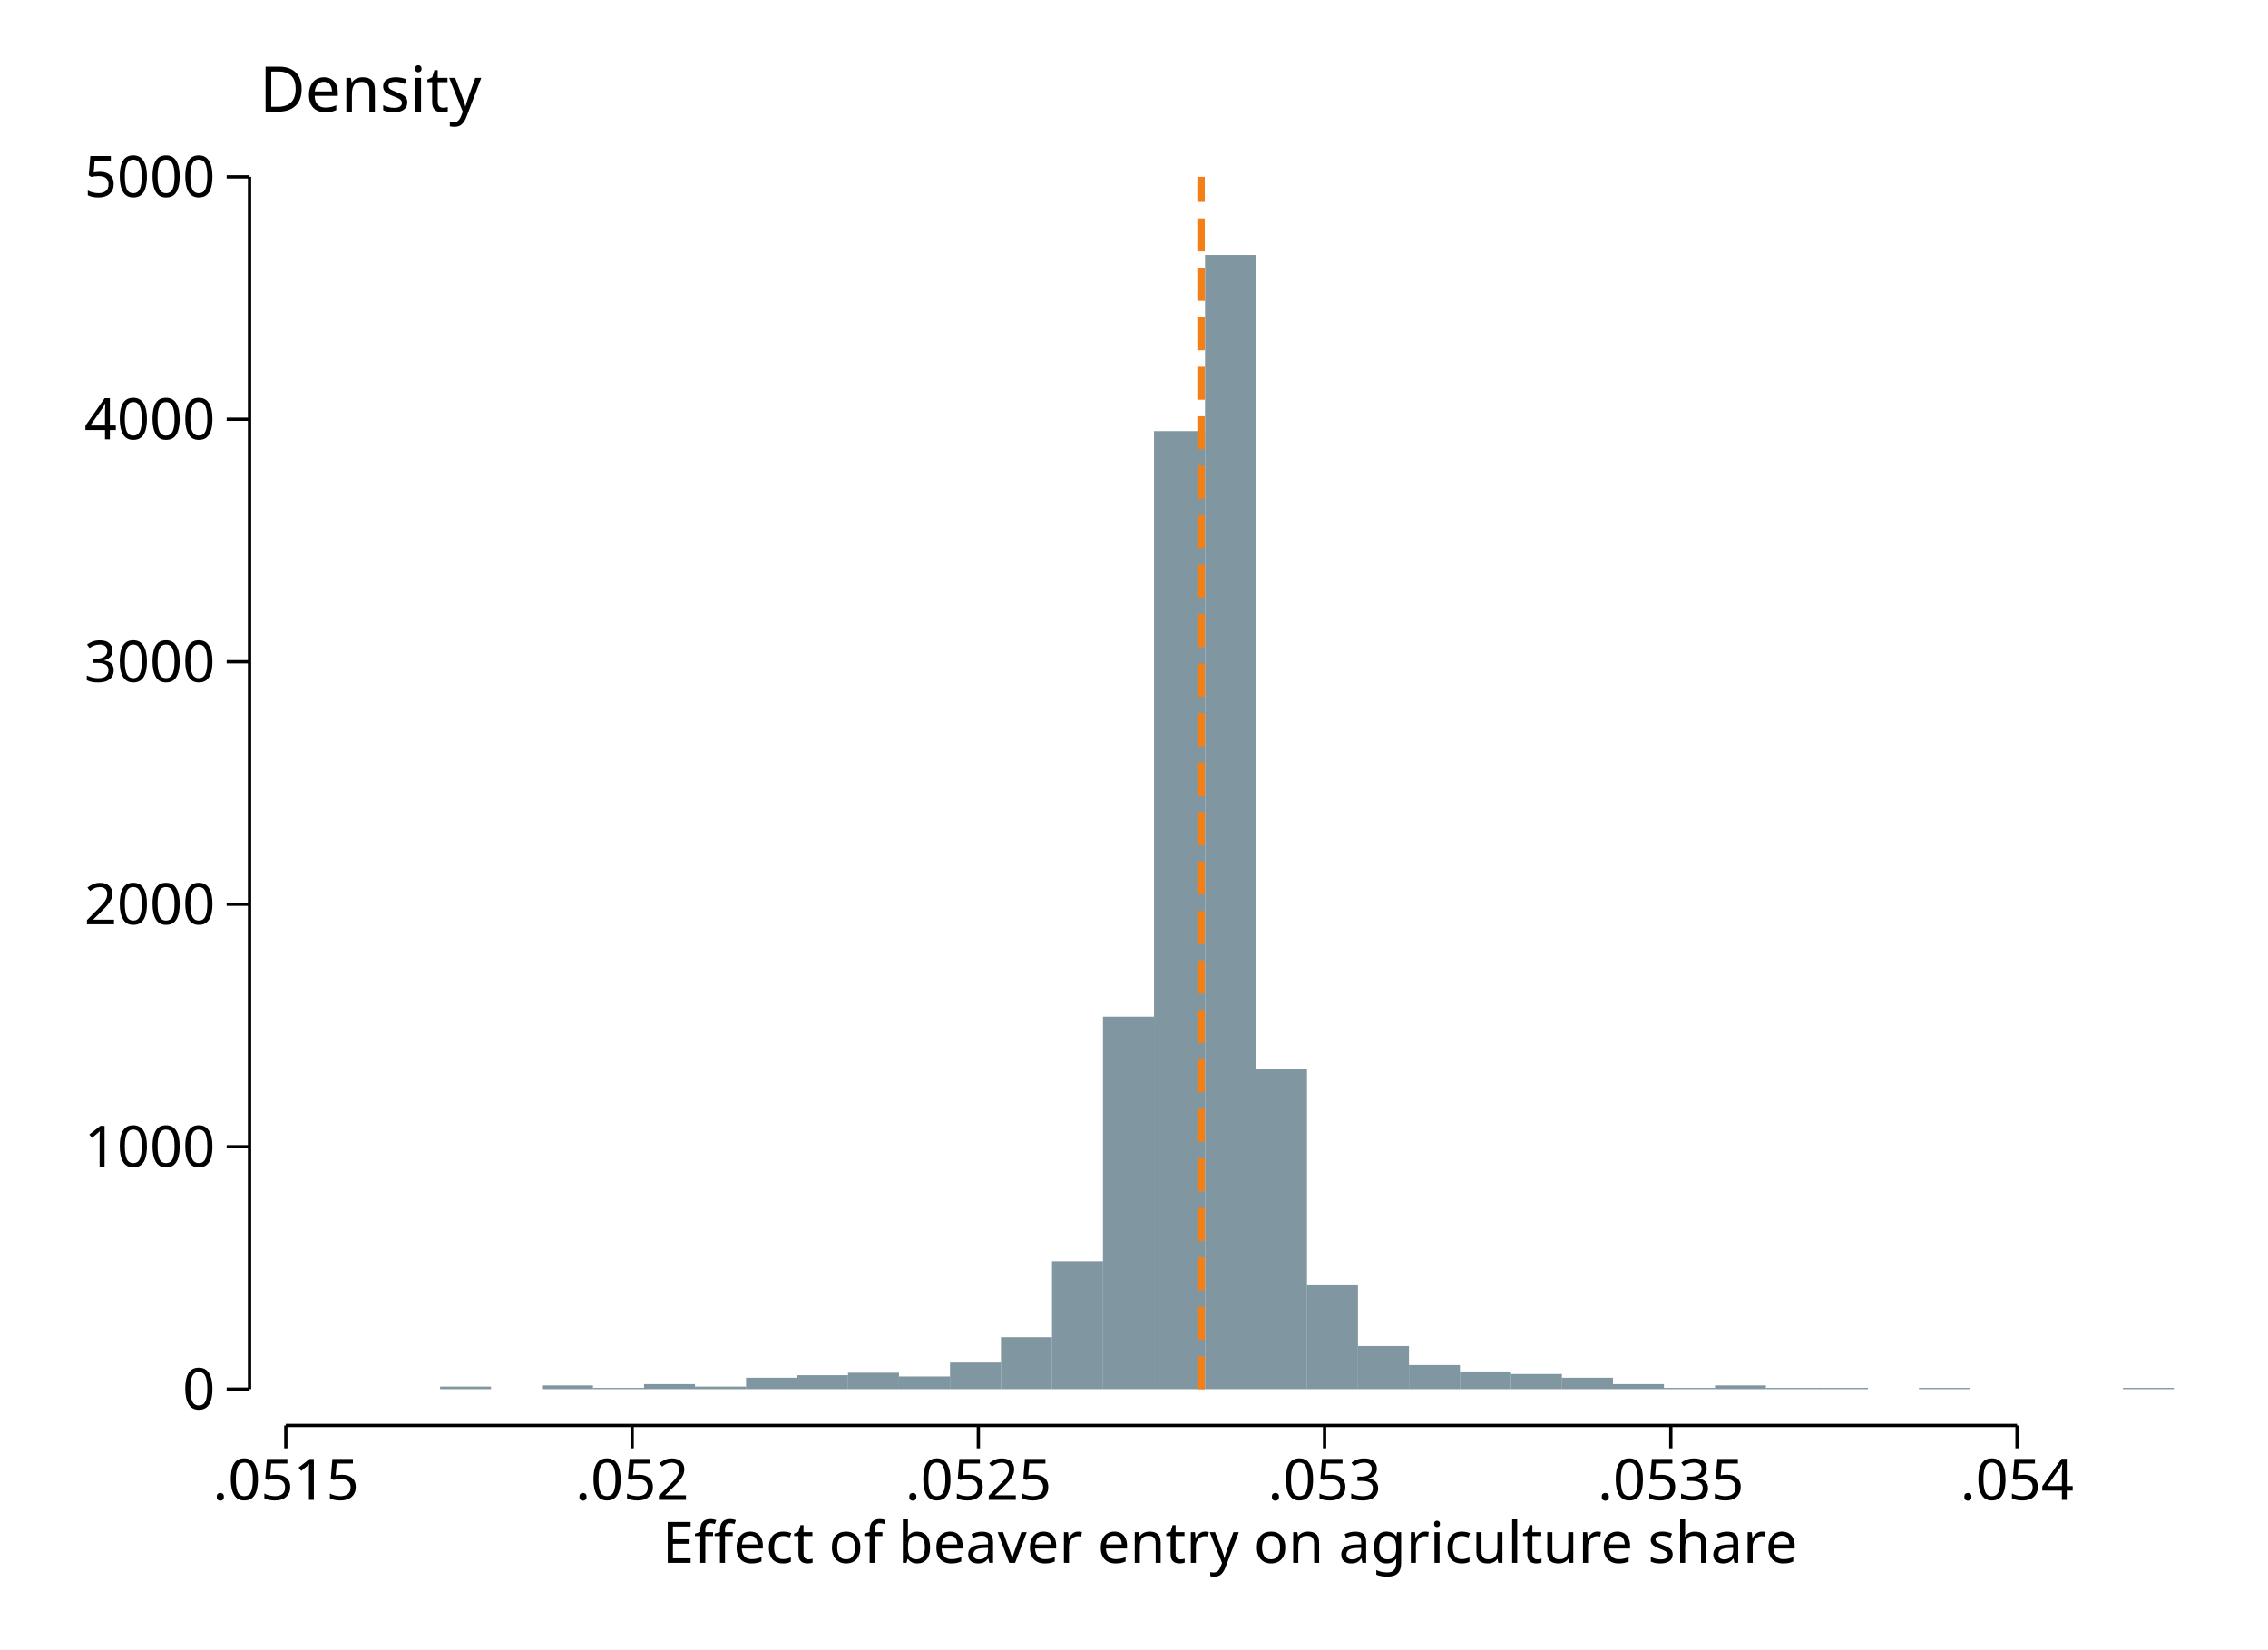
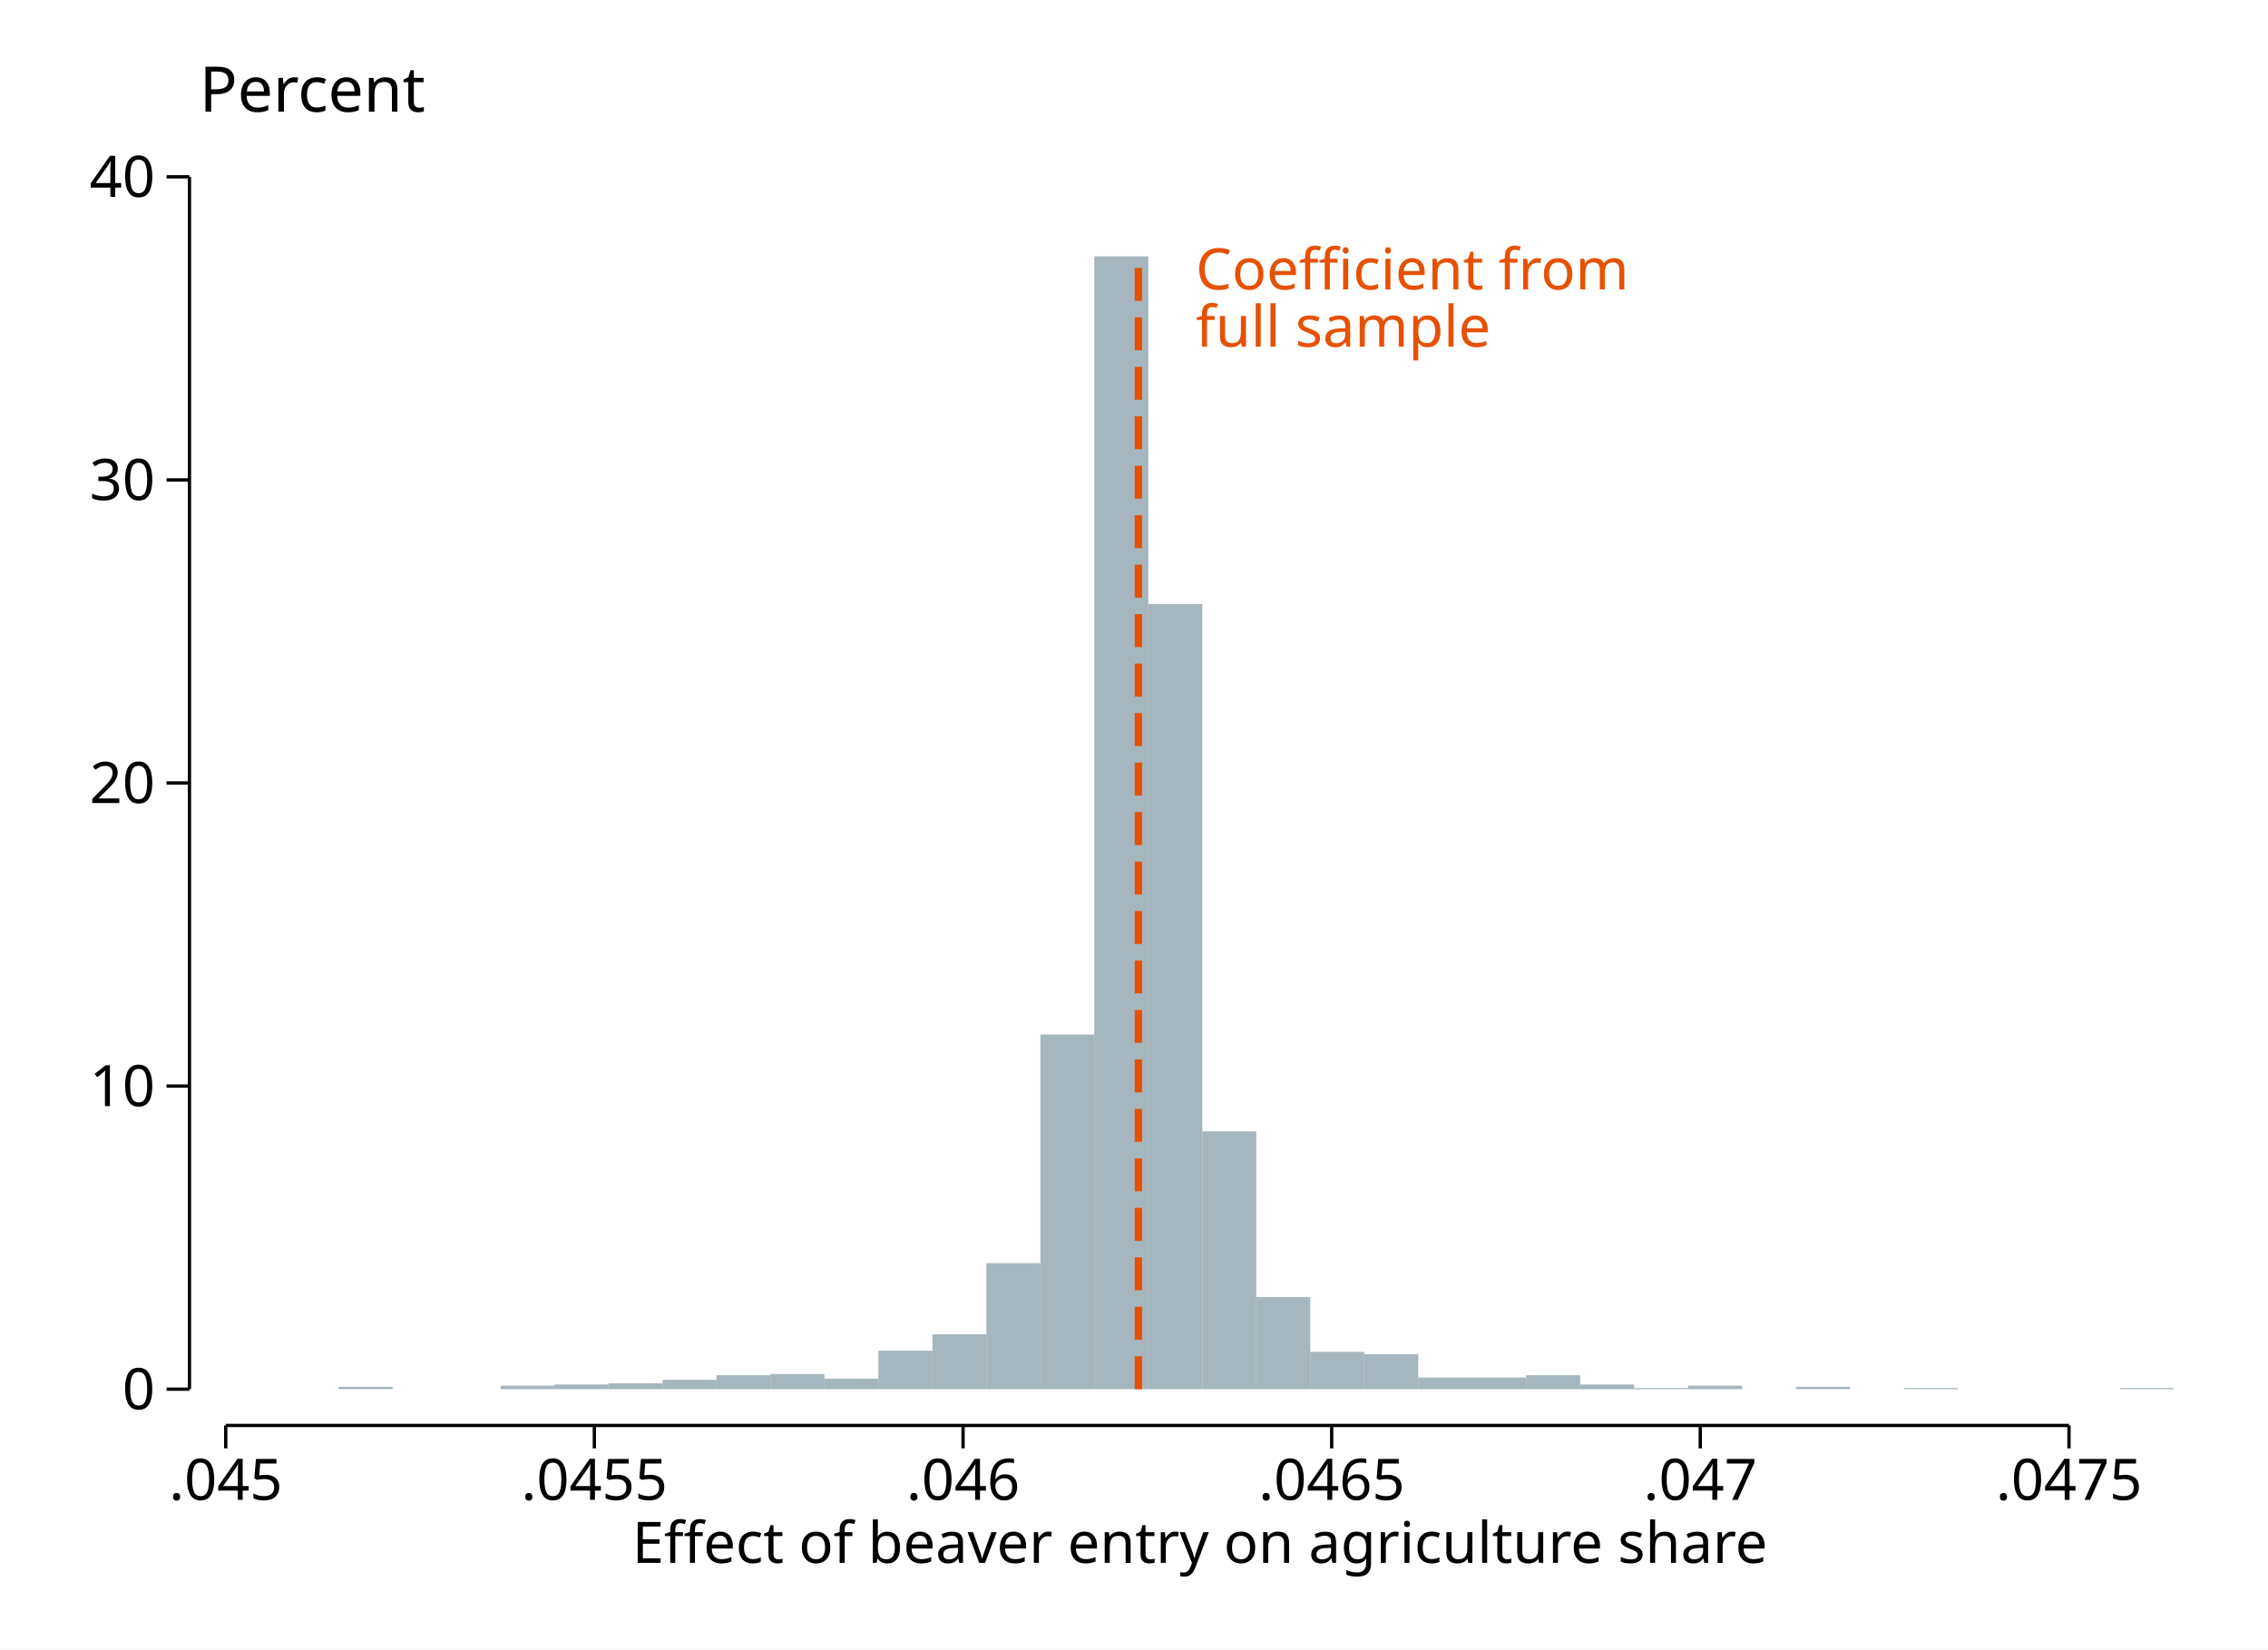
<svg xmlns="http://www.w3.org/2000/svg" version="1.1" width="5.50in" height="4.00in" viewBox="0 0 3960 2880">
  <rect x="0" y="0" width="3960" height="2880" style="fill:#FFFFFF;stroke:none" />
  <rect x="0.00" y="0.00" width="3959.88" height="2880.00" style="fill:#FFFFFF" />
  <rect x="2.88" y="2.88" width="3954.12" height="2874.24" style="fill:none;stroke:#FFFFFF;stroke-width:5.76" />
-   <rect x="435.72" y="245.40" width="3423.30" height="2243.78" style="fill:#FFFFFF" />
-   <rect x="438.60" y="248.28" width="3417.54" height="2238.02" style="fill:none;stroke:#FFFFFF;stroke-width:5.76" />
-   <rect x="768.36" y="2421.37" width="88.98" height="4.46" style="fill:#607D8B;fill-opacity:0.80" />
-   <rect x="768.36" y="2421.37" width="88.98" height="4.46" style="fill:none;stroke:#000000;stroke-opacity:0.00;stroke-width:0.00" />
-   <rect x="946.44" y="2419.26" width="88.98" height="6.56" style="fill:#607D8B;fill-opacity:0.80" />
-   <rect x="946.44" y="2419.26" width="88.98" height="6.56" style="fill:none;stroke:#000000;stroke-opacity:0.00;stroke-width:0.00" />
-   <rect x="1035.42" y="2423.60" width="89.10" height="2.23" style="fill:#607D8B;fill-opacity:0.80" />
-   <rect x="1035.42" y="2423.60" width="89.10" height="2.23" style="fill:none;stroke:#000000;stroke-opacity:0.00;stroke-width:0.00" />
-   <rect x="1124.52" y="2417.04" width="88.98" height="8.79" style="fill:#607D8B;fill-opacity:0.80" />
-   <rect x="1124.52" y="2417.04" width="88.98" height="8.79" style="fill:none;stroke:#000000;stroke-opacity:0.00;stroke-width:0.00" />
-   <rect x="1213.49" y="2421.37" width="89.10" height="4.46" style="fill:#607D8B;fill-opacity:0.80" />
-   <rect x="1213.49" y="2421.37" width="89.10" height="4.46" style="fill:none;stroke:#000000;stroke-opacity:0.00;stroke-width:0.00" />
-   <rect x="1302.59" y="2405.90" width="88.98" height="19.92" style="fill:#607D8B;fill-opacity:0.80" />
-   <rect x="1302.59" y="2405.90" width="88.98" height="19.92" style="fill:none;stroke:#000000;stroke-opacity:0.00;stroke-width:0.00" />
-   <rect x="1391.57" y="2401.44" width="89.10" height="24.38" style="fill:#607D8B;fill-opacity:0.80" />
-   <rect x="1391.57" y="2401.44" width="89.10" height="24.38" style="fill:none;stroke:#000000;stroke-opacity:0.00;stroke-width:0.00" />
-   <rect x="1480.67" y="2397.11" width="88.98" height="28.71" style="fill:#607D8B;fill-opacity:0.80" />
-   <rect x="1480.67" y="2397.11" width="88.98" height="28.71" style="fill:none;stroke:#000000;stroke-opacity:0.00;stroke-width:0.00" />
-   <rect x="1569.64" y="2403.67" width="89.10" height="22.15" style="fill:#607D8B;fill-opacity:0.80" />
-   <rect x="1569.64" y="2403.67" width="89.10" height="22.15" style="fill:none;stroke:#000000;stroke-opacity:0.00;stroke-width:0.00" />
-   <rect x="1658.74" y="2379.42" width="88.98" height="46.41" style="fill:#607D8B;fill-opacity:0.80" />
-   <rect x="1658.74" y="2379.42" width="88.98" height="46.41" style="fill:none;stroke:#000000;stroke-opacity:0.00;stroke-width:0.00" />
-   <rect x="1747.72" y="2335.11" width="89.10" height="90.71" style="fill:#607D8B;fill-opacity:0.80" />
-   <rect x="1747.72" y="2335.11" width="89.10" height="90.71" style="fill:none;stroke:#000000;stroke-opacity:0.00;stroke-width:0.00" />
-   <rect x="1836.82" y="2202.32" width="88.98" height="223.50" style="fill:#607D8B;fill-opacity:0.80" />
-   <rect x="1836.82" y="2202.32" width="88.98" height="223.50" style="fill:none;stroke:#000000;stroke-opacity:0.00;stroke-width:0.00" />
-   <rect x="1925.80" y="1775.25" width="89.10" height="650.57" style="fill:#607D8B;fill-opacity:0.80" />
-   <rect x="1925.80" y="1775.25" width="89.10" height="650.57" style="fill:none;stroke:#000000;stroke-opacity:0.00;stroke-width:0.00" />
-   <rect x="2014.90" y="752.79" width="88.98" height="1673.03" style="fill:#607D8B;fill-opacity:0.80" />
-   <rect x="2014.90" y="752.79" width="88.98" height="1673.03" style="fill:none;stroke:#000000;stroke-opacity:0.00;stroke-width:0.00" />
-   <rect x="2104.00" y="445.14" width="88.98" height="1980.68" style="fill:#607D8B;fill-opacity:0.80" />
-   <rect x="2104.00" y="445.14" width="88.98" height="1980.68" style="fill:none;stroke:#000000;stroke-opacity:0.00;stroke-width:0.00" />
-   <rect x="2192.97" y="1865.96" width="89.10" height="559.86" style="fill:#607D8B;fill-opacity:0.80" />
-   <rect x="2192.97" y="1865.96" width="89.10" height="559.86" style="fill:none;stroke:#000000;stroke-opacity:0.00;stroke-width:0.00" />
-   <rect x="2282.07" y="2244.40" width="88.98" height="181.42" style="fill:#607D8B;fill-opacity:0.80" />
-   <rect x="2282.07" y="2244.40" width="88.98" height="181.42" style="fill:none;stroke:#000000;stroke-opacity:0.00;stroke-width:0.00" />
-   <rect x="2371.05" y="2350.58" width="89.10" height="75.24" style="fill:#607D8B;fill-opacity:0.80" />
-   <rect x="2371.05" y="2350.58" width="89.10" height="75.24" style="fill:none;stroke:#000000;stroke-opacity:0.00;stroke-width:0.00" />
-   <rect x="2460.15" y="2383.75" width="88.98" height="42.08" style="fill:#607D8B;fill-opacity:0.80" />
-   <rect x="2460.15" y="2383.75" width="88.98" height="42.08" style="fill:none;stroke:#000000;stroke-opacity:0.00;stroke-width:0.00" />
-   <rect x="2549.13" y="2394.88" width="89.10" height="30.94" style="fill:#607D8B;fill-opacity:0.80" />
-   <rect x="2549.13" y="2394.88" width="89.10" height="30.94" style="fill:none;stroke:#000000;stroke-opacity:0.00;stroke-width:0.00" />
-   <rect x="2638.23" y="2399.34" width="88.98" height="26.48" style="fill:#607D8B;fill-opacity:0.80" />
-   <rect x="2638.23" y="2399.34" width="88.98" height="26.48" style="fill:none;stroke:#000000;stroke-opacity:0.00;stroke-width:0.00" />
-   <rect x="2727.20" y="2405.90" width="89.10" height="19.92" style="fill:#607D8B;fill-opacity:0.80" />
-   <rect x="2727.20" y="2405.90" width="89.10" height="19.92" style="fill:none;stroke:#000000;stroke-opacity:0.00;stroke-width:0.00" />
-   <rect x="2816.30" y="2417.04" width="88.98" height="8.79" style="fill:#607D8B;fill-opacity:0.80" />
-   <rect x="2816.30" y="2417.04" width="88.98" height="8.79" style="fill:none;stroke:#000000;stroke-opacity:0.00;stroke-width:0.00" />
-   <rect x="2905.28" y="2423.60" width="89.10" height="2.23" style="fill:#607D8B;fill-opacity:0.80" />
-   <rect x="2905.28" y="2423.60" width="89.10" height="2.23" style="fill:none;stroke:#000000;stroke-opacity:0.00;stroke-width:0.00" />
-   <rect x="2994.38" y="2419.26" width="88.98" height="6.56" style="fill:#607D8B;fill-opacity:0.80" />
-   <rect x="2994.38" y="2419.26" width="88.98" height="6.56" style="fill:none;stroke:#000000;stroke-opacity:0.00;stroke-width:0.00" />
-   <rect x="3083.36" y="2423.60" width="89.10" height="2.23" style="fill:#607D8B;fill-opacity:0.80" />
-   <rect x="3083.36" y="2423.60" width="89.10" height="2.23" style="fill:none;stroke:#000000;stroke-opacity:0.00;stroke-width:0.00" />
-   <rect x="3172.45" y="2423.60" width="88.98" height="2.23" style="fill:#607D8B;fill-opacity:0.80" />
-   <rect x="3172.45" y="2423.60" width="88.98" height="2.23" style="fill:none;stroke:#000000;stroke-opacity:0.00;stroke-width:0.00" />
-   <rect x="3350.53" y="2423.60" width="88.98" height="2.23" style="fill:#607D8B;fill-opacity:0.80" />
-   <rect x="3350.53" y="2423.60" width="88.98" height="2.23" style="fill:none;stroke:#000000;stroke-opacity:0.00;stroke-width:0.00" />
-   <rect x="3706.68" y="2423.60" width="88.98" height="2.23" style="fill:#607D8B;fill-opacity:0.80" />
-   <rect x="3706.68" y="2423.60" width="88.98" height="2.23" style="fill:none;stroke:#000000;stroke-opacity:0.00;stroke-width:0.00" />
-   <line x1="2097.07" y1="2425.95" x2="2097.07" y2="2368.40" style="stroke:#F57F17;stroke-width:12.96" />
-   <line x1="2097.07" y1="2339.57" x2="2097.07" y2="2282.02" style="stroke:#F57F17;stroke-width:12.96" />
-   <line x1="2097.07" y1="2253.19" x2="2097.07" y2="2195.52" style="stroke:#F57F17;stroke-width:12.96" />
-   <line x1="2097.07" y1="2166.81" x2="2097.07" y2="2109.14" style="stroke:#F57F17;stroke-width:12.96" />
-   <line x1="2097.07" y1="2080.30" x2="2097.07" y2="2022.76" style="stroke:#F57F17;stroke-width:12.96" />
-   <line x1="2097.07" y1="1993.92" x2="2097.07" y2="1936.38" style="stroke:#F57F17;stroke-width:12.96" />
-   <line x1="2097.07" y1="1907.54" x2="2097.07" y2="1850.00" style="stroke:#F57F17;stroke-width:12.96" />
-   <line x1="2097.07" y1="1821.16" x2="2097.07" y2="1763.62" style="stroke:#F57F17;stroke-width:12.96" />
-   <line x1="2097.07" y1="1734.78" x2="2097.07" y2="1677.24" style="stroke:#F57F17;stroke-width:12.96" />
-   <line x1="2097.07" y1="1648.40" x2="2097.07" y2="1590.86" style="stroke:#F57F17;stroke-width:12.96" />
-   <line x1="2097.07" y1="1562.02" x2="2097.07" y2="1504.48" style="stroke:#F57F17;stroke-width:12.96" />
-   <line x1="2097.07" y1="1475.64" x2="2097.07" y2="1418.10" style="stroke:#F57F17;stroke-width:12.96" />
-   <line x1="2097.07" y1="1389.26" x2="2097.07" y2="1331.59" style="stroke:#F57F17;stroke-width:12.96" />
-   <line x1="2097.07" y1="1302.88" x2="2097.07" y2="1245.21" style="stroke:#F57F17;stroke-width:12.96" />
-   <line x1="2097.07" y1="1216.50" x2="2097.07" y2="1158.83" style="stroke:#F57F17;stroke-width:12.96" />
-   <line x1="2097.07" y1="1130.00" x2="2097.07" y2="1072.45" style="stroke:#F57F17;stroke-width:12.96" />
-   <line x1="2097.07" y1="1043.62" x2="2097.07" y2="986.07" style="stroke:#F57F17;stroke-width:12.96" />
-   <line x1="2097.07" y1="957.24" x2="2097.07" y2="899.69" style="stroke:#F57F17;stroke-width:12.96" />
-   <line x1="2097.07" y1="870.86" x2="2097.07" y2="813.31" style="stroke:#F57F17;stroke-width:12.96" />
-   <line x1="2097.07" y1="784.48" x2="2097.07" y2="726.93" style="stroke:#F57F17;stroke-width:12.96" />
-   <line x1="2097.07" y1="698.10" x2="2097.07" y2="640.55" style="stroke:#F57F17;stroke-width:12.96" />
-   <line x1="2097.07" y1="611.72" x2="2097.07" y2="554.17" style="stroke:#F57F17;stroke-width:12.96" />
-   <line x1="2097.07" y1="525.34" x2="2097.07" y2="467.79" style="stroke:#F57F17;stroke-width:12.96" />
-   <line x1="2097.07" y1="438.95" x2="2097.07" y2="381.29" style="stroke:#F57F17;stroke-width:12.96" />
-   <line x1="2097.07" y1="352.57" x2="2097.07" y2="308.77" style="stroke:#F57F17;stroke-width:12.96" />
-   <path d="" stroke-linejoin="round" style="fill:none;stroke:#F57F17;stroke-width:12.96" />
-   <line x1="435.72" y1="2425.82" x2="395.75" y2="2425.82" style="stroke:#000000;stroke-width:5.76" />
-   <text x="375.83" y="2460.85" style="font-family:'cmr12';font-size:99.99px;fill:#000000" text-anchor="end">0</text>
-   <line x1="435.72" y1="2002.46" x2="395.75" y2="2002.46" style="stroke:#000000;stroke-width:5.76" />
-   <text x="375.83" y="2037.49" style="font-family:'cmr12';font-size:99.99px;fill:#000000" text-anchor="end">1000</text>
-   <line x1="435.72" y1="1578.98" x2="395.75" y2="1578.98" style="stroke:#000000;stroke-width:5.76" />
-   <text x="375.83" y="1614.00" style="font-family:'cmr12';font-size:99.99px;fill:#000000" text-anchor="end">2000</text>
-   <line x1="435.72" y1="1155.61" x2="395.75" y2="1155.61" style="stroke:#000000;stroke-width:5.76" />
-   <text x="375.83" y="1190.64" style="font-family:'cmr12';font-size:99.99px;fill:#000000" text-anchor="end">3000</text>
-   <line x1="435.72" y1="732.13" x2="395.75" y2="732.13" style="stroke:#000000;stroke-width:5.76" />
-   <text x="375.83" y="767.16" style="font-family:'cmr12';font-size:99.99px;fill:#000000" text-anchor="end">4000</text>
-   <line x1="435.72" y1="308.77" x2="395.75" y2="308.77" style="stroke:#000000;stroke-width:5.76" />
-   <text x="375.83" y="343.79" style="font-family:'cmr12';font-size:99.99px;fill:#000000" text-anchor="end">5000</text>
-   <line x1="435.72" y1="2425.82" x2="435.72" y2="308.77" style="stroke:#000000;stroke-width:5.76" />
-   <line x1="499.08" y1="2489.19" x2="499.08" y2="2529.16" style="stroke:#000000;stroke-width:5.76" />
-   <text x="499.08" y="2619.14" style="font-family:'cmr12';font-size:99.99px;fill:#000000" text-anchor="middle">.0515</text>
-   <line x1="1103.73" y1="2489.19" x2="1103.73" y2="2529.16" style="stroke:#000000;stroke-width:5.76" />
-   <text x="1103.73" y="2619.14" style="font-family:'cmr12';font-size:99.99px;fill:#000000" text-anchor="middle">.052</text>
-   <line x1="1708.24" y1="2489.19" x2="1708.24" y2="2529.16" style="stroke:#000000;stroke-width:5.76" />
-   <text x="1708.24" y="2619.14" style="font-family:'cmr12';font-size:99.99px;fill:#000000" text-anchor="middle">.0525</text>
-   <line x1="2312.76" y1="2489.19" x2="2312.76" y2="2529.16" style="stroke:#000000;stroke-width:5.76" />
-   <text x="2312.76" y="2619.14" style="font-family:'cmr12';font-size:99.99px;fill:#000000" text-anchor="middle">.053</text>
-   <line x1="2917.28" y1="2489.19" x2="2917.28" y2="2529.16" style="stroke:#000000;stroke-width:5.76" />
-   <text x="2917.28" y="2619.14" style="font-family:'cmr12';font-size:99.99px;fill:#000000" text-anchor="middle">.0535</text>
-   <line x1="3521.80" y1="2489.19" x2="3521.80" y2="2529.16" style="stroke:#000000;stroke-width:5.76" />
-   <text x="3521.80" y="2619.14" style="font-family:'cmr12';font-size:99.99px;fill:#000000" text-anchor="middle">.054</text>
-   <line x1="499.08" y1="2489.19" x2="3521.80" y2="2489.19" style="stroke:#000000;stroke-width:5.76" />
-   <text x="2147.43" y="2729.16" style="font-family:'cmr12';font-size:99.99px;fill:#000000" text-anchor="middle">Effect of beaver entry on agriculture share</text>
-   <text x="453.05" y="195.01" style="font-family:'cmr12';font-size:110.01px;fill:#000000">Density</text>
+   <rect x="330.78" y="245.40" width="3528.24" height="2243.78" style="fill:#FFFFFF" />
+   <rect x="333.66" y="248.28" width="3522.48" height="2238.02" style="fill:none;stroke:#FFFFFF;stroke-width:5.76" />
+   <rect x="591.28" y="2421.74" width="94.30" height="4.08" style="fill:#90A4AE;fill-opacity:0.80" />
+   <rect x="591.28" y="2421.74" width="94.30" height="4.08" style="fill:none;stroke:#000000;stroke-opacity:0.00;stroke-width:0.00" />
+   <rect x="874.05" y="2419.76" width="94.17" height="6.06" style="fill:#90A4AE;fill-opacity:0.80" />
+   <rect x="874.05" y="2419.76" width="94.17" height="6.06" style="fill:none;stroke:#000000;stroke-opacity:0.00;stroke-width:0.00" />
+   <rect x="968.22" y="2417.66" width="94.30" height="8.17" style="fill:#90A4AE;fill-opacity:0.80" />
+   <rect x="968.22" y="2417.66" width="94.30" height="8.17" style="fill:none;stroke:#000000;stroke-opacity:0.00;stroke-width:0.00" />
+   <rect x="1062.52" y="2415.68" width="94.30" height="10.15" style="fill:#90A4AE;fill-opacity:0.80" />
+   <rect x="1062.52" y="2415.68" width="94.30" height="10.15" style="fill:none;stroke:#000000;stroke-opacity:0.00;stroke-width:0.00" />
+   <rect x="1156.82" y="2409.49" width="94.17" height="16.34" style="fill:#90A4AE;fill-opacity:0.80" />
+   <rect x="1156.82" y="2409.49" width="94.17" height="16.34" style="fill:none;stroke:#000000;stroke-opacity:0.00;stroke-width:0.00" />
+   <rect x="1250.99" y="2401.44" width="94.30" height="24.38" style="fill:#90A4AE;fill-opacity:0.80" />
+   <rect x="1250.99" y="2401.44" width="94.30" height="24.38" style="fill:none;stroke:#000000;stroke-opacity:0.00;stroke-width:0.00" />
+   <rect x="1345.29" y="2399.34" width="94.17" height="26.48" style="fill:#90A4AE;fill-opacity:0.80" />
+   <rect x="1345.29" y="2399.34" width="94.17" height="26.48" style="fill:none;stroke:#000000;stroke-opacity:0.00;stroke-width:0.00" />
+   <rect x="1439.46" y="2407.51" width="94.30" height="18.32" style="fill:#90A4AE;fill-opacity:0.80" />
+   <rect x="1439.46" y="2407.51" width="94.30" height="18.32" style="fill:none;stroke:#000000;stroke-opacity:0.00;stroke-width:0.00" />
+   <rect x="1533.76" y="2358.62" width="94.30" height="67.20" style="fill:#90A4AE;fill-opacity:0.80" />
+   <rect x="1533.76" y="2358.62" width="94.30" height="67.20" style="fill:none;stroke:#000000;stroke-opacity:0.00;stroke-width:0.00" />
+   <rect x="1628.06" y="2330.04" width="94.17" height="95.79" style="fill:#90A4AE;fill-opacity:0.80" />
+   <rect x="1628.06" y="2330.04" width="94.17" height="95.79" style="fill:none;stroke:#000000;stroke-opacity:0.00;stroke-width:0.00" />
+   <rect x="1722.23" y="2205.79" width="94.30" height="220.03" style="fill:#90A4AE;fill-opacity:0.80" />
+   <rect x="1722.23" y="2205.79" width="94.30" height="220.03" style="fill:none;stroke:#000000;stroke-opacity:0.00;stroke-width:0.00" />
+   <rect x="1816.53" y="1806.56" width="94.17" height="619.26" style="fill:#90A4AE;fill-opacity:0.80" />
+   <rect x="1816.53" y="1806.56" width="94.17" height="619.26" style="fill:none;stroke:#000000;stroke-opacity:0.00;stroke-width:0.00" />
+   <rect x="1910.70" y="447.62" width="94.30" height="1978.21" style="fill:#90A4AE;fill-opacity:0.80" />
+   <rect x="1910.70" y="447.62" width="94.30" height="1978.21" style="fill:none;stroke:#000000;stroke-opacity:0.00;stroke-width:0.00" />
+   <rect x="2005.00" y="1054.75" width="94.30" height="1371.07" style="fill:#90A4AE;fill-opacity:0.80" />
+   <rect x="2005.00" y="1054.75" width="94.30" height="1371.07" style="fill:none;stroke:#000000;stroke-opacity:0.00;stroke-width:0.00" />
+   <rect x="2099.30" y="1975.61" width="94.17" height="450.22" style="fill:#90A4AE;fill-opacity:0.80" />
+   <rect x="2099.30" y="1975.61" width="94.17" height="450.22" style="fill:none;stroke:#000000;stroke-opacity:0.00;stroke-width:0.00" />
+   <rect x="2193.47" y="2264.94" width="94.30" height="160.88" style="fill:#90A4AE;fill-opacity:0.80" />
+   <rect x="2193.47" y="2264.94" width="94.30" height="160.88" style="fill:none;stroke:#000000;stroke-opacity:0.00;stroke-width:0.00" />
+   <rect x="2287.77" y="2360.61" width="94.17" height="65.22" style="fill:#90A4AE;fill-opacity:0.80" />
+   <rect x="2287.77" y="2360.61" width="94.17" height="65.22" style="fill:none;stroke:#000000;stroke-opacity:0.00;stroke-width:0.00" />
+   <rect x="2381.94" y="2364.69" width="94.30" height="61.13" style="fill:#90A4AE;fill-opacity:0.80" />
+   <rect x="2381.94" y="2364.69" width="94.30" height="61.13" style="fill:none;stroke:#000000;stroke-opacity:0.00;stroke-width:0.00" />
+   <rect x="2476.24" y="2405.53" width="94.30" height="20.30" style="fill:#90A4AE;fill-opacity:0.80" />
+   <rect x="2476.24" y="2405.53" width="94.30" height="20.30" style="fill:none;stroke:#000000;stroke-opacity:0.00;stroke-width:0.00" />
+   <rect x="2570.53" y="2405.53" width="94.17" height="20.30" style="fill:#90A4AE;fill-opacity:0.80" />
+   <rect x="2570.53" y="2405.53" width="94.17" height="20.30" style="fill:none;stroke:#000000;stroke-opacity:0.00;stroke-width:0.00" />
+   <rect x="2664.71" y="2401.44" width="94.30" height="24.38" style="fill:#90A4AE;fill-opacity:0.80" />
+   <rect x="2664.71" y="2401.44" width="94.30" height="24.38" style="fill:none;stroke:#000000;stroke-opacity:0.00;stroke-width:0.00" />
+   <rect x="2759.01" y="2417.66" width="94.17" height="8.17" style="fill:#90A4AE;fill-opacity:0.80" />
+   <rect x="2759.01" y="2417.66" width="94.17" height="8.17" style="fill:none;stroke:#000000;stroke-opacity:0.00;stroke-width:0.00" />
+   <rect x="2853.18" y="2423.84" width="94.30" height="1.98" style="fill:#90A4AE;fill-opacity:0.80" />
+   <rect x="2853.18" y="2423.84" width="94.30" height="1.98" style="fill:none;stroke:#000000;stroke-opacity:0.00;stroke-width:0.00" />
+   <rect x="2947.48" y="2419.76" width="94.30" height="6.06" style="fill:#90A4AE;fill-opacity:0.80" />
+   <rect x="2947.48" y="2419.76" width="94.30" height="6.06" style="fill:none;stroke:#000000;stroke-opacity:0.00;stroke-width:0.00" />
+   <rect x="3135.95" y="2421.74" width="94.30" height="4.08" style="fill:#90A4AE;fill-opacity:0.80" />
+   <rect x="3135.95" y="2421.74" width="94.30" height="4.08" style="fill:none;stroke:#000000;stroke-opacity:0.00;stroke-width:0.00" />
+   <rect x="3324.42" y="2423.84" width="94.30" height="1.98" style="fill:#90A4AE;fill-opacity:0.80" />
+   <rect x="3324.42" y="2423.84" width="94.30" height="1.98" style="fill:none;stroke:#000000;stroke-opacity:0.00;stroke-width:0.00" />
+   <rect x="3701.49" y="2423.84" width="94.17" height="1.98" style="fill:#90A4AE;fill-opacity:0.80" />
+   <rect x="3701.49" y="2423.84" width="94.17" height="1.98" style="fill:none;stroke:#000000;stroke-opacity:0.00;stroke-width:0.00" />
+   <line x1="1987.67" y1="2425.95" x2="1987.67" y2="2368.40" style="stroke:#E65100;stroke-width:12.96" />
+   <line x1="1987.67" y1="2339.57" x2="1987.67" y2="2282.02" style="stroke:#E65100;stroke-width:12.96" />
+   <line x1="1987.67" y1="2253.19" x2="1987.67" y2="2195.52" style="stroke:#E65100;stroke-width:12.96" />
+   <line x1="1987.67" y1="2166.81" x2="1987.67" y2="2109.14" style="stroke:#E65100;stroke-width:12.96" />
+   <line x1="1987.67" y1="2080.30" x2="1987.67" y2="2022.76" style="stroke:#E65100;stroke-width:12.96" />
+   <line x1="1987.67" y1="1993.92" x2="1987.67" y2="1936.38" style="stroke:#E65100;stroke-width:12.96" />
+   <line x1="1987.67" y1="1907.54" x2="1987.67" y2="1850.00" style="stroke:#E65100;stroke-width:12.96" />
+   <line x1="1987.67" y1="1821.16" x2="1987.67" y2="1763.62" style="stroke:#E65100;stroke-width:12.96" />
+   <line x1="1987.67" y1="1734.78" x2="1987.67" y2="1677.24" style="stroke:#E65100;stroke-width:12.96" />
+   <line x1="1987.67" y1="1648.40" x2="1987.67" y2="1590.86" style="stroke:#E65100;stroke-width:12.96" />
+   <line x1="1987.67" y1="1562.02" x2="1987.67" y2="1504.48" style="stroke:#E65100;stroke-width:12.96" />
+   <line x1="1987.67" y1="1475.64" x2="1987.67" y2="1418.10" style="stroke:#E65100;stroke-width:12.96" />
+   <line x1="1987.67" y1="1389.26" x2="1987.67" y2="1331.59" style="stroke:#E65100;stroke-width:12.96" />
+   <line x1="1987.67" y1="1302.88" x2="1987.67" y2="1245.21" style="stroke:#E65100;stroke-width:12.96" />
+   <line x1="1987.67" y1="1216.50" x2="1987.67" y2="1158.83" style="stroke:#E65100;stroke-width:12.96" />
+   <line x1="1987.67" y1="1130.00" x2="1987.67" y2="1072.45" style="stroke:#E65100;stroke-width:12.96" />
+   <line x1="1987.67" y1="1043.62" x2="1987.67" y2="986.07" style="stroke:#E65100;stroke-width:12.96" />
+   <line x1="1987.67" y1="957.24" x2="1987.67" y2="899.69" style="stroke:#E65100;stroke-width:12.96" />
+   <line x1="1987.67" y1="870.86" x2="1987.67" y2="813.31" style="stroke:#E65100;stroke-width:12.96" />
+   <line x1="1987.67" y1="784.48" x2="1987.67" y2="726.93" style="stroke:#E65100;stroke-width:12.96" />
+   <line x1="1987.67" y1="698.10" x2="1987.67" y2="640.55" style="stroke:#E65100;stroke-width:12.96" />
+   <line x1="1987.67" y1="611.72" x2="1987.67" y2="554.17" style="stroke:#E65100;stroke-width:12.96" />
+   <line x1="1987.67" y1="525.34" x2="1987.67" y2="467.79" style="stroke:#E65100;stroke-width:12.96" />
+   <path d="" stroke-linejoin="round" style="fill:none;stroke:#E65100;stroke-width:12.96" />
+   <text x="2087.79" y="505.42" style="font-family:'cmr12';font-size:99.99px;fill:#E65100">Coefficient from</text>
+   <text x="2087.79" y="605.41" style="font-family:'cmr12';font-size:99.99px;fill:#E65100">full sample</text>
+   <line x1="330.78" y1="2425.82" x2="290.81" y2="2425.82" style="stroke:#000000;stroke-width:5.76" />
+   <text x="270.76" y="2460.85" style="font-family:'cmr12';font-size:99.99px;fill:#000000" text-anchor="end">0</text>
+   <line x1="330.78" y1="1896.53" x2="290.81" y2="1896.53" style="stroke:#000000;stroke-width:5.76" />
+   <text x="270.76" y="1931.56" style="font-family:'cmr12';font-size:99.99px;fill:#000000" text-anchor="end">10</text>
+   <line x1="330.78" y1="1367.23" x2="290.81" y2="1367.23" style="stroke:#000000;stroke-width:5.76" />
+   <text x="270.76" y="1402.26" style="font-family:'cmr12';font-size:99.99px;fill:#000000" text-anchor="end">20</text>
+   <line x1="330.78" y1="838.06" x2="290.81" y2="838.06" style="stroke:#000000;stroke-width:5.76" />
+   <text x="270.76" y="873.09" style="font-family:'cmr12';font-size:99.99px;fill:#000000" text-anchor="end">30</text>
+   <line x1="330.78" y1="308.77" x2="290.81" y2="308.77" style="stroke:#000000;stroke-width:5.76" />
+   <text x="270.76" y="343.79" style="font-family:'cmr12';font-size:99.99px;fill:#000000" text-anchor="end">40</text>
+   <line x1="330.78" y1="2425.82" x2="330.78" y2="308.77" style="stroke:#000000;stroke-width:5.76" />
+   <line x1="394.14" y1="2489.19" x2="394.14" y2="2529.16" style="stroke:#000000;stroke-width:5.76" />
+   <text x="394.14" y="2619.14" style="font-family:'cmr12';font-size:99.99px;fill:#000000" text-anchor="middle">.045</text>
+   <line x1="1037.77" y1="2489.19" x2="1037.77" y2="2529.16" style="stroke:#000000;stroke-width:5.76" />
+   <text x="1037.77" y="2619.14" style="font-family:'cmr12';font-size:99.99px;fill:#000000" text-anchor="middle">.0455</text>
+   <line x1="1681.52" y1="2489.19" x2="1681.52" y2="2529.16" style="stroke:#000000;stroke-width:5.76" />
+   <text x="1681.52" y="2619.14" style="font-family:'cmr12';font-size:99.99px;fill:#000000" text-anchor="middle">.046</text>
+   <line x1="2325.14" y1="2489.19" x2="2325.14" y2="2529.16" style="stroke:#000000;stroke-width:5.76" />
+   <text x="2325.14" y="2619.14" style="font-family:'cmr12';font-size:99.99px;fill:#000000" text-anchor="middle">.0465</text>
+   <line x1="2968.76" y1="2489.19" x2="2968.76" y2="2529.16" style="stroke:#000000;stroke-width:5.76" />
+   <text x="2968.76" y="2619.14" style="font-family:'cmr12';font-size:99.99px;fill:#000000" text-anchor="middle">.047</text>
+   <line x1="3612.51" y1="2489.19" x2="3612.51" y2="2529.16" style="stroke:#000000;stroke-width:5.76" />
+   <text x="3612.51" y="2619.14" style="font-family:'cmr12';font-size:99.99px;fill:#000000" text-anchor="middle">.0475</text>
+   <line x1="394.14" y1="2489.19" x2="3612.51" y2="2489.19" style="stroke:#000000;stroke-width:5.76" />
+   <text x="2094.96" y="2729.16" style="font-family:'cmr12';font-size:99.99px;fill:#000000" text-anchor="middle">Effect of beaver entry on agriculture share</text>
+   <text x="348.11" y="195.01" style="font-family:'cmr12';font-size:110.01px;fill:#000000">Percent</text>
</svg>
